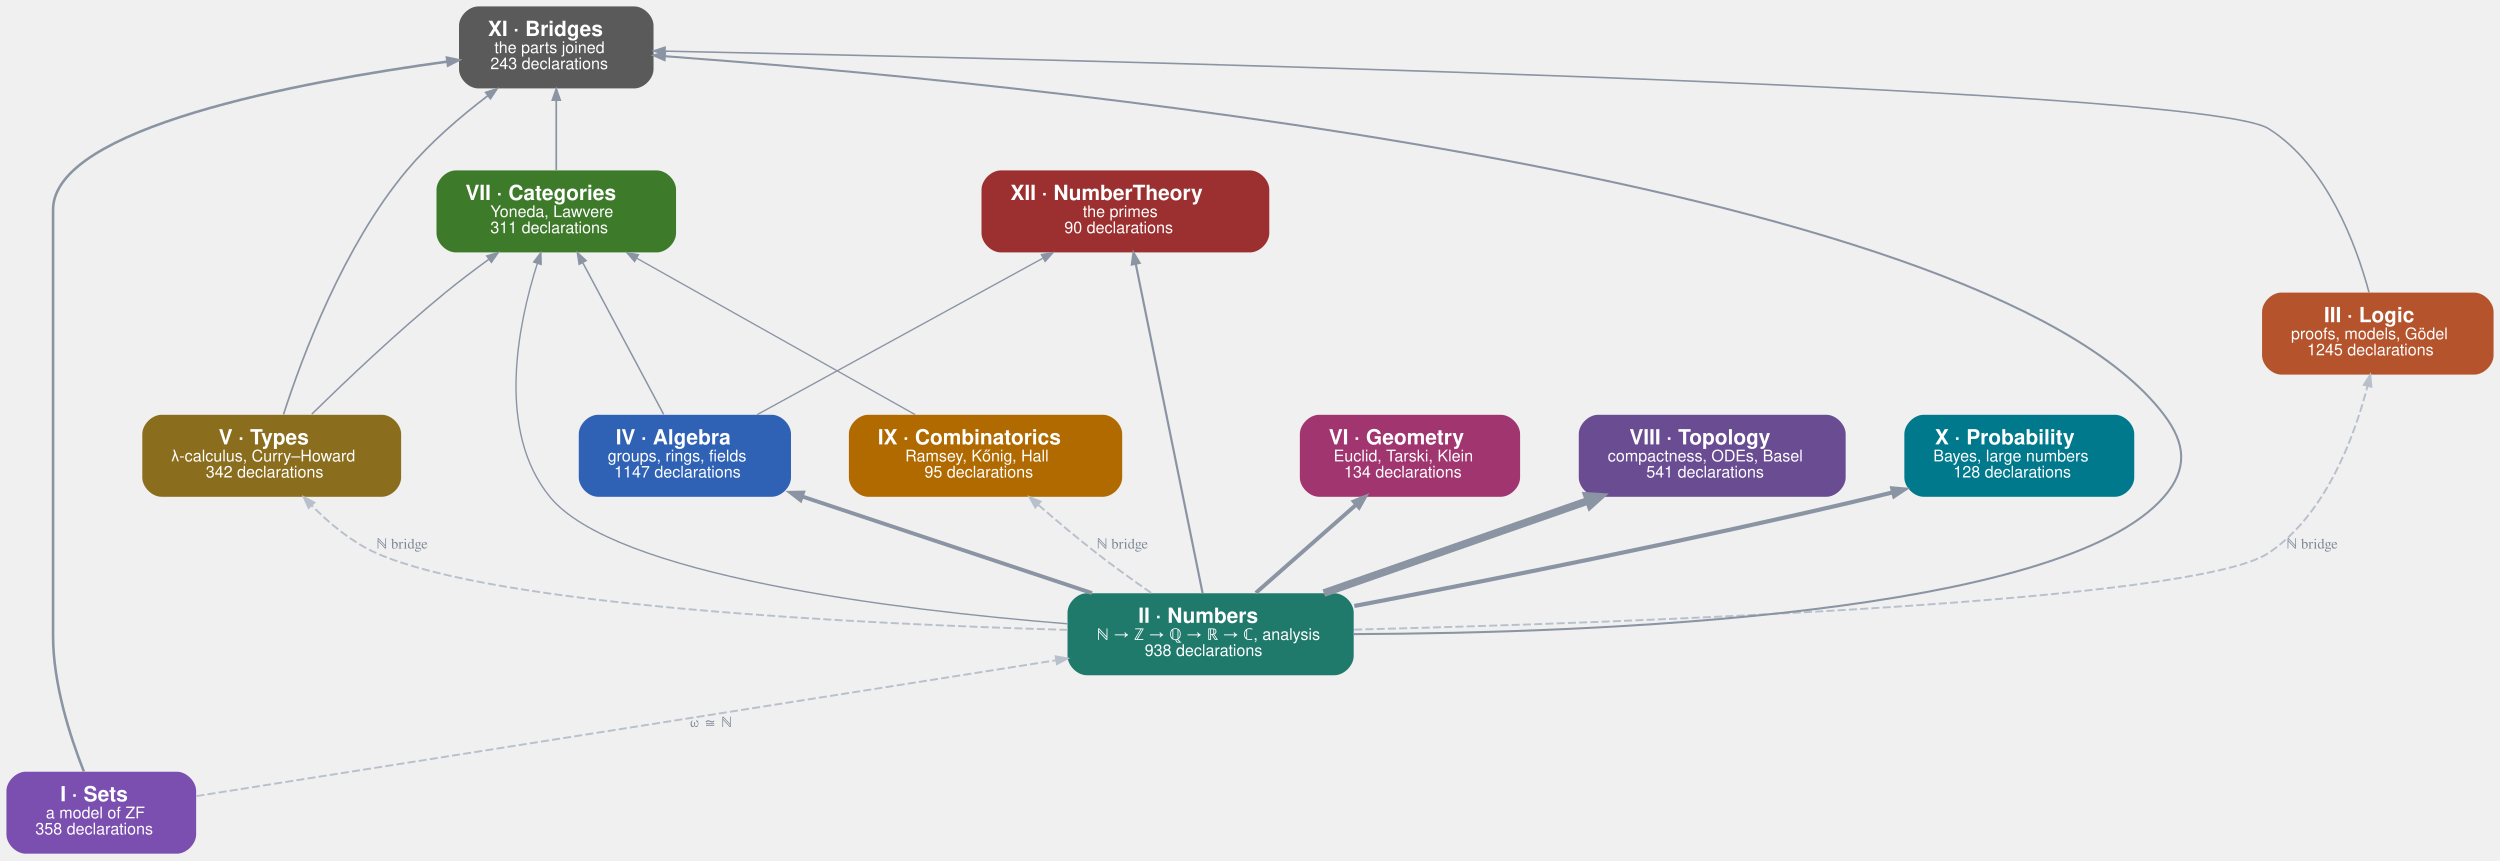
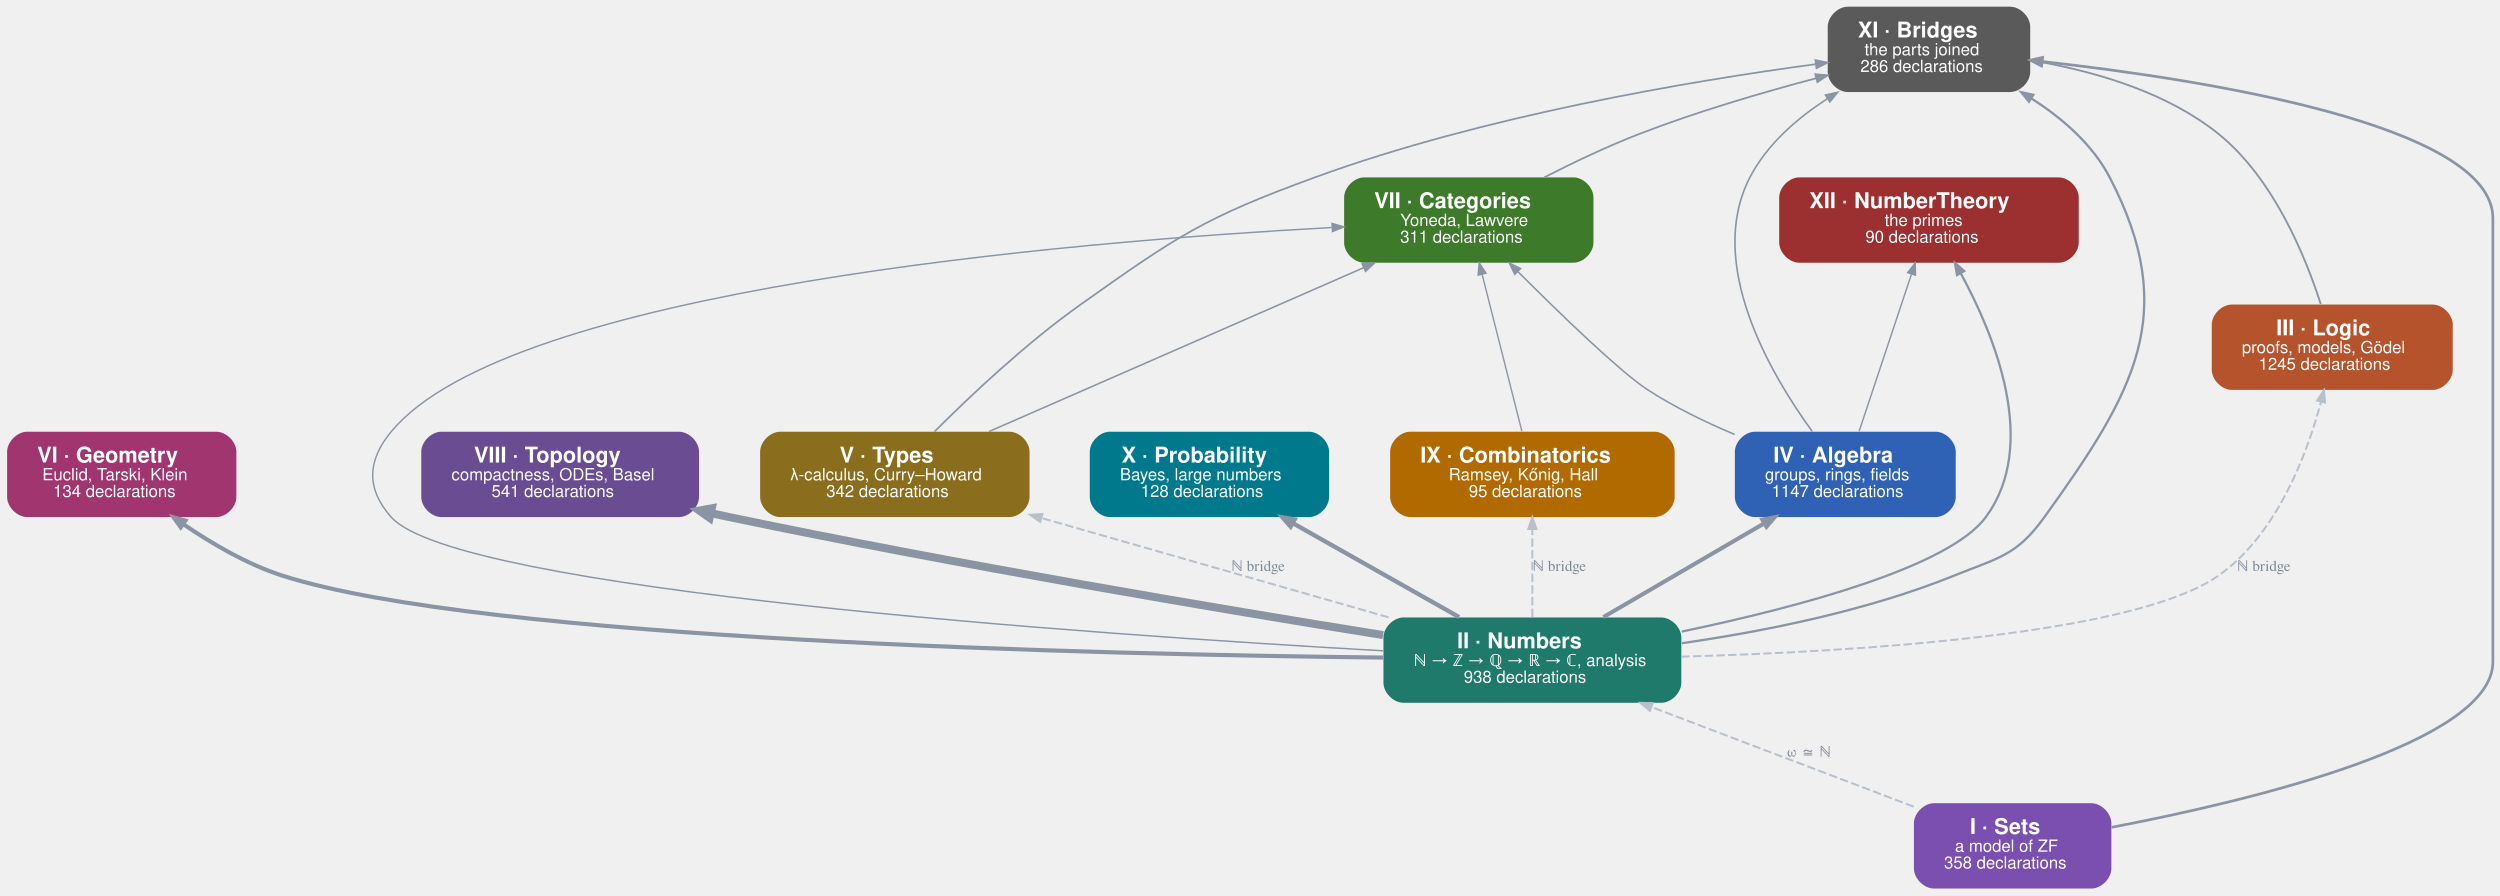
- <svg xmlns="http://www.w3.org/2000/svg" xmlns:xlink="http://www.w3.org/1999/xlink" width="1555pt" height="535pt" viewBox="0.00 0.00 1555.00 535.00">
+ <svg xmlns="http://www.w3.org/2000/svg" xmlns:xlink="http://www.w3.org/1999/xlink" width="1494pt" height="535pt" viewBox="0.00 0.00 1493.50 535.00">
  <g id="graph0" class="graph" transform="scale(1 1) rotate(0) translate(4 531)">
    <g id="node1" class="node">
-       <path fill="#7b4fb0" stroke="black" stroke-width="0" d="M106,-51C106,-51 12,-51 12,-51 6,-51 0,-45 0,-39 0,-39 0,-12 0,-12 0,-6 6,0 12,0 12,0 106,0 106,0 112,0 118,-6 118,-12 118,-12 118,-39 118,-39 118,-45 112,-51 106,-51" />
-       <text text-anchor="start" x="33.5" y="-32.6" font-family="Helvetica,sans-Serif" font-weight="bold" font-size="13.00" fill="white">I · Sets</text>
-       <text text-anchor="start" x="24.5" y="-22" font-family="Helvetica,sans-Serif" font-size="10.00" fill="white">a model of ZF</text>
-       <text text-anchor="start" x="18" y="-12" font-family="Helvetica,sans-Serif" font-size="10.00" fill="white">358 declarations</text>
+       <path fill="#7b4fb0" stroke="black" stroke-width="0" d="M1245.5,-51C1245.5,-51 1151.5,-51 1151.5,-51 1145.5,-51 1139.5,-45 1139.5,-39 1139.5,-39 1139.5,-12 1139.5,-12 1139.5,-6 1145.5,0 1151.5,0 1151.5,0 1245.5,0 1245.5,0 1251.5,0 1257.5,-6 1257.5,-12 1257.5,-12 1257.5,-39 1257.5,-39 1257.5,-45 1251.5,-51 1245.5,-51" />
+       <text text-anchor="start" x="1173" y="-32.6" font-family="Helvetica,sans-Serif" font-weight="bold" font-size="13.00" fill="white">I · Sets</text>
+       <text text-anchor="start" x="1164" y="-22" font-family="Helvetica,sans-Serif" font-size="10.00" fill="white">a model of ZF</text>
+       <text text-anchor="start" x="1157.5" y="-12" font-family="Helvetica,sans-Serif" font-size="10.00" fill="white">358 declarations</text>
    </g>
    <g id="node2" class="node">
-       <path fill="#1f7a6c" stroke="black" stroke-width="0" d="M826,-162C826,-162 672,-162 672,-162 666,-162 660,-156 660,-150 660,-150 660,-123 660,-123 660,-117 666,-111 672,-111 672,-111 826,-111 826,-111 832,-111 838,-117 838,-123 838,-123 838,-150 838,-150 838,-156 832,-162 826,-162" />
-       <text text-anchor="start" x="704" y="-143.6" font-family="Helvetica,sans-Serif" font-weight="bold" font-size="13.00" fill="white">II · Numbers</text>
-       <text text-anchor="start" x="678" y="-133" font-family="Helvetica,sans-Serif" font-size="10.00" fill="white">ℕ → ℤ → ℚ → ℝ → ℂ, analysis</text>
-       <text text-anchor="start" x="708" y="-123" font-family="Helvetica,sans-Serif" font-size="10.00" fill="white">938 declarations</text>
-     </g>
-     <g id="edge16" class="edge">
-       <path fill="none" stroke="#b8c0cc" stroke-width="1.2" stroke-dasharray="5,2" d="M118.13,-35.84C237.37,-54.68 507.65,-97.37 652.71,-120.29" />
-       <polygon fill="#b8c0cc" stroke="#b8c0cc" stroke-width="1.2" points="652.65,-122.76 659.95,-121.43 653.41,-117.92 652.65,-122.76" />
-       <text text-anchor="start" x="425" y="-78.8" font-family="Times,serif" font-size="9.00" fill="#7d8796">ω ≅ ℕ</text>
+       <path fill="#1f7a6c" stroke="black" stroke-width="0" d="M988.5,-162C988.5,-162 834.5,-162 834.5,-162 828.5,-162 822.5,-156 822.5,-150 822.5,-150 822.5,-123 822.5,-123 822.5,-117 828.5,-111 834.5,-111 834.5,-111 988.5,-111 988.5,-111 994.5,-111 1000.5,-117 1000.5,-123 1000.5,-123 1000.5,-150 1000.5,-150 1000.5,-156 994.5,-162 988.5,-162" />
+       <text text-anchor="start" x="866.5" y="-143.6" font-family="Helvetica,sans-Serif" font-weight="bold" font-size="13.00" fill="white">II · Numbers</text>
+       <text text-anchor="start" x="840.5" y="-133" font-family="Helvetica,sans-Serif" font-size="10.00" fill="white">ℕ → ℤ → ℚ → ℝ → ℂ, analysis</text>
+       <text text-anchor="start" x="870.5" y="-123" font-family="Helvetica,sans-Serif" font-size="10.00" fill="white">938 declarations</text>
+     </g>
+     <g id="edge17" class="edge">
+       <path fill="none" stroke="#b8c0cc" stroke-width="1.2" stroke-dasharray="5,2" d="M1139.38,-48.95C1093.93,-66.21 1030.97,-90.13 982.74,-108.44" />
+       <polygon fill="#b8c0cc" stroke="#b8c0cc" stroke-width="1.2" points="981.71,-106.21 976.04,-110.99 983.45,-110.79 981.71,-106.21" />
+       <text text-anchor="start" x="1063.5" y="-78.8" font-family="Times,serif" font-size="9.00" fill="#7d8796">ω ≅ ℕ</text>
    </g>
    <g id="node11" class="node">
-       <path fill="#5a5a5a" stroke="black" stroke-width="0" d="M390.5,-527C390.5,-527 293.5,-527 293.5,-527 287.5,-527 281.5,-521 281.5,-515 281.5,-515 281.5,-488 281.5,-488 281.5,-482 287.5,-476 293.5,-476 293.5,-476 390.5,-476 390.5,-476 396.5,-476 402.5,-482 402.5,-488 402.5,-488 402.5,-515 402.5,-515 402.5,-521 396.5,-527 390.5,-527" />
-       <text text-anchor="start" x="299.5" y="-508.6" font-family="Helvetica,sans-Serif" font-weight="bold" font-size="13.00" fill="white">XI · Bridges</text>
-       <text text-anchor="start" x="303.5" y="-498" font-family="Helvetica,sans-Serif" font-size="10.00" fill="white">the parts joined</text>
-       <text text-anchor="start" x="301" y="-488" font-family="Helvetica,sans-Serif" font-size="10.00" fill="white">243 declarations</text>
+       <path fill="#5a5a5a" stroke="black" stroke-width="0" d="M1197,-527C1197,-527 1100,-527 1100,-527 1094,-527 1088,-521 1088,-515 1088,-515 1088,-488 1088,-488 1088,-482 1094,-476 1100,-476 1100,-476 1197,-476 1197,-476 1203,-476 1209,-482 1209,-488 1209,-488 1209,-515 1209,-515 1209,-521 1203,-527 1197,-527" />
+       <text text-anchor="start" x="1106" y="-508.6" font-family="Helvetica,sans-Serif" font-weight="bold" font-size="13.00" fill="white">XI · Bridges</text>
+       <text text-anchor="start" x="1110" y="-498" font-family="Helvetica,sans-Serif" font-size="10.00" fill="white">the parts joined</text>
+       <text text-anchor="start" x="1107.5" y="-488" font-family="Helvetica,sans-Serif" font-size="10.00" fill="white">286 declarations</text>
+     </g>
+     <g id="edge14" class="edge">
+       <g id="a_edge14">
+         <a xlink:title="796 uses of Sets in Bridges">
+           <path fill="none" stroke="#8a94a3" stroke-width="1.63" d="M1257.62,-36.6C1341.63,-52.65 1485.5,-87.2 1485.5,-135.5 1485.5,-135.5 1485.5,-135.5 1485.5,-400.5 1485.5,-456.09 1314.81,-483.21 1216.39,-494.22" />
+           <polygon fill="#8a94a3" stroke="#8a94a3" stroke-width="1.63" points="1215.83,-491.82 1209.14,-495.02 1216.36,-496.69 1215.83,-491.82" />
+         </a>
+       </g>
+     </g>
+     <g id="node3" class="node">
+       <path fill="#b5532c" stroke="black" stroke-width="0" d="M1449.5,-349C1449.5,-349 1329.5,-349 1329.5,-349 1323.5,-349 1317.5,-343 1317.5,-337 1317.5,-337 1317.5,-310 1317.5,-310 1317.5,-304 1323.5,-298 1329.5,-298 1329.5,-298 1449.5,-298 1449.5,-298 1455.5,-298 1461.5,-304 1461.5,-310 1461.5,-310 1461.5,-337 1461.5,-337 1461.5,-343 1455.5,-349 1449.5,-349" />
+       <text text-anchor="start" x="1356" y="-330.6" font-family="Helvetica,sans-Serif" font-weight="bold" font-size="13.00" fill="white">III · Logic</text>
+       <text text-anchor="start" x="1335.5" y="-320" font-family="Helvetica,sans-Serif" font-size="10.00" fill="white">proofs, models, Gödel</text>
+       <text text-anchor="start" x="1345.5" y="-310" font-family="Helvetica,sans-Serif" font-size="10.00" fill="white">1245 declarations</text>
+     </g>
+     <g id="edge18" class="edge">
+       <path fill="none" stroke="#b8c0cc" stroke-width="1.2" stroke-dasharray="5,2" d="M1000.5,-138.58C1105.27,-141.5 1271.36,-151.74 1321.5,-187 1356.33,-211.49 1374.29,-259.14 1382.8,-290.89" />
+       <polygon fill="#b8c0cc" stroke="#b8c0cc" stroke-width="1.2" points="1380.46,-291.63 1384.57,-297.81 1385.21,-290.42 1380.46,-291.63" />
+       <text text-anchor="start" x="1332.5" y="-189.8" font-family="Times,serif" font-size="9.00" fill="#7d8796">ℕ bridge</text>
+     </g>
+     <g id="node4" class="node">
+       <path fill="#2f62b5" stroke="black" stroke-width="0" d="M1152.5,-273C1152.5,-273 1044.5,-273 1044.5,-273 1038.5,-273 1032.5,-267 1032.5,-261 1032.5,-261 1032.5,-234 1032.5,-234 1032.5,-228 1038.5,-222 1044.5,-222 1044.5,-222 1152.5,-222 1152.5,-222 1158.5,-222 1164.5,-228 1164.5,-234 1164.5,-234 1164.5,-261 1164.5,-261 1164.5,-267 1158.5,-273 1152.5,-273" />
+       <text text-anchor="start" x="1055.5" y="-254.6" font-family="Helvetica,sans-Serif" font-weight="bold" font-size="13.00" fill="white">IV · Algebra</text>
+       <text text-anchor="start" x="1050.5" y="-244" font-family="Helvetica,sans-Serif" font-size="10.00" fill="white">groups, rings, fields</text>
+       <text text-anchor="start" x="1054.5" y="-234" font-family="Helvetica,sans-Serif" font-size="10.00" fill="white">1147 declarations</text>
+     </g>
+     <g id="edge7" class="edge">
+       <g id="a_edge7">
+         <a xlink:title="3114 uses of Numbers in Algebra">
+           <path fill="none" stroke="#8a94a3" stroke-width="2.45" d="M953.93,-162.23C982.5,-178.89 1020.25,-200.89 1050.01,-218.24" />
+           <polygon fill="#8a94a3" stroke="#8a94a3" stroke-width="2.45" points="1048.95,-220.46 1056.23,-221.86 1051.42,-216.22 1048.95,-220.46" />
+         </a>
+       </g>
+     </g>
+     <g id="node5" class="node">
+       <path fill="#8a6d1d" stroke="black" stroke-width="0" d="M599,-273C599,-273 462,-273 462,-273 456,-273 450,-267 450,-261 450,-261 450,-234 450,-234 450,-228 456,-222 462,-222 462,-222 599,-222 599,-222 605,-222 611,-228 611,-234 611,-234 611,-261 611,-261 611,-267 605,-273 599,-273" />
+       <text text-anchor="start" x="497.5" y="-254.6" font-family="Helvetica,sans-Serif" font-weight="bold" font-size="13.00" fill="white">V · Types</text>
+       <text text-anchor="start" x="468" y="-244" font-family="Helvetica,sans-Serif" font-size="10.00" fill="white">λ-calculus, Curry–Howard</text>
+       <text text-anchor="start" x="489.5" y="-234" font-family="Helvetica,sans-Serif" font-size="10.00" fill="white">342 declarations</text>
+     </g>
+     <g id="edge19" class="edge">
+       <path fill="none" stroke="#b8c0cc" stroke-width="1.2" stroke-dasharray="5,2" d="M825.52,-162.1C763.71,-179.78 680.63,-203.55 618.38,-221.36" />
+       <polygon fill="#b8c0cc" stroke="#b8c0cc" stroke-width="1.2" points="617.34,-219.11 611.28,-223.39 618.68,-223.82 617.34,-219.11" />
+       <text text-anchor="start" x="731.5" y="-189.8" font-family="Times,serif" font-size="9.00" fill="#7d8796">ℕ bridge</text>
+     </g>
+     <g id="node6" class="node">
+       <path fill="#a1356f" stroke="black" stroke-width="0" d="M125,-273C125,-273 12,-273 12,-273 6,-273 0,-267 0,-261 0,-261 0,-234 0,-234 0,-228 6,-222 12,-222 12,-222 125,-222 125,-222 131,-222 137,-228 137,-234 137,-234 137,-261 137,-261 137,-267 131,-273 125,-273" />
+       <text text-anchor="start" x="18" y="-254.6" font-family="Helvetica,sans-Serif" font-weight="bold" font-size="13.00" fill="white">VI · Geometry</text>
+       <text text-anchor="start" x="21" y="-244" font-family="Helvetica,sans-Serif" font-size="10.00" fill="white">Euclid, Tarski, Klein</text>
+       <text text-anchor="start" x="27.5" y="-234" font-family="Helvetica,sans-Serif" font-size="10.00" fill="white">134 declarations</text>
+     </g>
+     <g id="edge10" class="edge">
+       <g id="a_edge10">
+         <a xlink:title="3189 uses of Numbers in Geometry">
+           <path fill="none" stroke="#8a94a3" stroke-width="2.47" d="M822.4,-138.03C651.63,-139.91 284.54,-148.48 164.5,-187 143.55,-193.72 122.52,-205.99 105.5,-217.64" />
+           <polygon fill="#8a94a3" stroke="#8a94a3" stroke-width="2.47" points="103.76,-215.87 99.43,-221.89 106.57,-219.89 103.76,-215.87" />
+         </a>
+       </g>
+     </g>
+     <g id="node7" class="node">
+       <path fill="#3d7a2a" stroke="black" stroke-width="0" d="M936,-425C936,-425 811,-425 811,-425 805,-425 799,-419 799,-413 799,-413 799,-386 799,-386 799,-380 805,-374 811,-374 811,-374 936,-374 936,-374 942,-374 948,-380 948,-386 948,-386 948,-413 948,-413 948,-419 942,-425 936,-425" />
+       <text text-anchor="start" x="817" y="-406.6" font-family="Helvetica,sans-Serif" font-weight="bold" font-size="13.00" fill="white">VII · Categories</text>
+       <text text-anchor="start" x="832.5" y="-396" font-family="Helvetica,sans-Serif" font-size="10.00" fill="white">Yoneda, Lawvere</text>
+       <text text-anchor="start" x="832.5" y="-386" font-family="Helvetica,sans-Serif" font-size="10.00" fill="white">311 declarations</text>
+     </g>
+     <g id="edge9" class="edge">
+       <g id="a_edge9">
+         <a xlink:title="5 uses of Numbers in Categories">
+           <path fill="none" stroke="#8a94a3" stroke-width="0.87" d="M822.38,-142.07C646.46,-152 268.16,-178.25 229.5,-222 214.49,-238.98 215.09,-255.51 229.5,-273 299.87,-358.4 634.37,-386.46 791.55,-395.03" />
+           <polygon fill="#8a94a3" stroke="#8a94a3" stroke-width="0.87" points="791.77,-397.49 798.9,-395.42 792.04,-392.6 791.77,-397.49" />
+         </a>
+       </g>
+     </g>
+     <g id="node8" class="node">
+       <path fill="#6a4c93" stroke="black" stroke-width="0" d="M401.5,-273C401.5,-273 259.5,-273 259.5,-273 253.5,-273 247.5,-267 247.5,-261 247.5,-261 247.5,-234 247.5,-234 247.5,-228 253.5,-222 259.5,-222 259.5,-222 401.5,-222 401.5,-222 407.5,-222 413.5,-228 413.5,-234 413.5,-234 413.5,-261 413.5,-261 413.5,-267 407.5,-273 401.5,-273" />
+       <text text-anchor="start" x="279" y="-254.6" font-family="Helvetica,sans-Serif" font-weight="bold" font-size="13.00" fill="white">VIII · Topology</text>
+       <text text-anchor="start" x="265.5" y="-244" font-family="Helvetica,sans-Serif" font-size="10.00" fill="white">compactness, ODEs, Basel</text>
+       <text text-anchor="start" x="289.5" y="-234" font-family="Helvetica,sans-Serif" font-size="10.00" fill="white">541 declarations</text>
    </g>
    <g id="edge13" class="edge">
      <g id="a_edge13">
-         <a xlink:title="738 uses of Sets in Bridges">
-           <path fill="none" stroke="#8a94a3" stroke-width="1.6" d="M48.17,-51.08C39.58,-72.83 29,-105.67 29,-135.5 29,-135.5 29,-135.5 29,-400.5 29,-451.58 182.17,-480.13 274.21,-492.68" />
-           <polygon fill="#8a94a3" stroke="#8a94a3" stroke-width="1.6" points="274.02,-495.12 281.28,-493.62 274.67,-490.27 274.02,-495.12" />
-         </a>
-       </g>
-     </g>
-     <g id="node3" class="node">
-       <path fill="#b5532c" stroke="black" stroke-width="0" d="M1535,-349C1535,-349 1415,-349 1415,-349 1409,-349 1403,-343 1403,-337 1403,-337 1403,-310 1403,-310 1403,-304 1409,-298 1415,-298 1415,-298 1535,-298 1535,-298 1541,-298 1547,-304 1547,-310 1547,-310 1547,-337 1547,-337 1547,-343 1541,-349 1535,-349" />
-       <text text-anchor="start" x="1441.5" y="-330.6" font-family="Helvetica,sans-Serif" font-weight="bold" font-size="13.00" fill="white">III · Logic</text>
-       <text text-anchor="start" x="1421" y="-320" font-family="Helvetica,sans-Serif" font-size="10.00" fill="white">proofs, models, Gödel</text>
-       <text text-anchor="start" x="1431" y="-310" font-family="Helvetica,sans-Serif" font-size="10.00" fill="white">1245 declarations</text>
-     </g>
-     <g id="edge17" class="edge">
-       <path fill="none" stroke="#b8c0cc" stroke-width="1.2" stroke-dasharray="5,2" d="M838.29,-139.37C1007.22,-143.61 1360.87,-156.09 1407,-187 1442.47,-210.77 1460.29,-258.83 1468.59,-290.85" />
-       <polygon fill="#b8c0cc" stroke="#b8c0cc" stroke-width="1.2" points="1466.26,-291.61 1470.31,-297.82 1471.01,-290.44 1466.26,-291.61" />
-       <text text-anchor="start" x="1418" y="-189.8" font-family="Times,serif" font-size="9.00" fill="#7d8796">ℕ bridge</text>
-     </g>
-     <g id="node4" class="node">
-       <path fill="#2f62b5" stroke="black" stroke-width="0" d="M476,-273C476,-273 368,-273 368,-273 362,-273 356,-267 356,-261 356,-261 356,-234 356,-234 356,-228 362,-222 368,-222 368,-222 476,-222 476,-222 482,-222 488,-228 488,-234 488,-234 488,-261 488,-261 488,-267 482,-273 476,-273" />
-       <text text-anchor="start" x="379" y="-254.6" font-family="Helvetica,sans-Serif" font-weight="bold" font-size="13.00" fill="white">IV · Algebra</text>
-       <text text-anchor="start" x="374" y="-244" font-family="Helvetica,sans-Serif" font-size="10.00" fill="white">groups, rings, fields</text>
-       <text text-anchor="start" x="378" y="-234" font-family="Helvetica,sans-Serif" font-size="10.00" fill="white">1147 declarations</text>
+         <a xlink:title="18380 uses of Numbers in Topology">
+           <path fill="none" stroke="#8a94a3" stroke-width="4.8" d="M822.27,-151.46C725.64,-166.99 567.12,-193.64 431.5,-222 427.95,-222.74 424.33,-223.52 420.68,-224.32" />
+           <polygon fill="#8a94a3" stroke="#8a94a3" stroke-width="4.8" points="419.82,-221.5 413.63,-225.89 421.1,-227.24 419.82,-221.5" />
+         </a>
+       </g>
+     </g>
+     <g id="node9" class="node">
+       <path fill="#b06a00" stroke="black" stroke-width="0" d="M984.5,-273C984.5,-273 838.5,-273 838.5,-273 832.5,-273 826.5,-267 826.5,-261 826.5,-261 826.5,-234 826.5,-234 826.5,-228 832.5,-222 838.5,-222 838.5,-222 984.5,-222 984.5,-222 990.5,-222 996.5,-228 996.5,-234 996.5,-234 996.5,-261 996.5,-261 996.5,-267 990.5,-273 984.5,-273" />
+       <text text-anchor="start" x="844.5" y="-254.6" font-family="Helvetica,sans-Serif" font-weight="bold" font-size="13.00" fill="white">IX · Combinatorics</text>
+       <text text-anchor="start" x="861.5" y="-244" font-family="Helvetica,sans-Serif" font-size="10.00" fill="white">Ramsey, Kőnig, Hall</text>
+       <text text-anchor="start" x="873.5" y="-234" font-family="Helvetica,sans-Serif" font-size="10.00" fill="white">95 declarations</text>
+     </g>
+     <g id="edge20" class="edge">
+       <path fill="none" stroke="#b8c0cc" stroke-width="1.2" stroke-dasharray="5,2" d="M911.5,-162.23C911.5,-177.7 911.5,-197.79 911.5,-214.47" />
+       <polygon fill="#b8c0cc" stroke="#b8c0cc" stroke-width="1.2" points="909.05,-214.86 911.5,-221.86 913.95,-214.86 909.05,-214.86" />
+       <text text-anchor="start" x="911.5" y="-189.8" font-family="Times,serif" font-size="9.00" fill="#7d8796">ℕ bridge</text>
+     </g>
+     <g id="node10" class="node">
+       <path fill="#00798c" stroke="black" stroke-width="0" d="M778,-273C778,-273 659,-273 659,-273 653,-273 647,-267 647,-261 647,-261 647,-234 647,-234 647,-228 653,-222 659,-222 659,-222 778,-222 778,-222 784,-222 790,-228 790,-234 790,-234 790,-261 790,-261 790,-267 784,-273 778,-273" />
+       <text text-anchor="start" x="666" y="-254.6" font-family="Helvetica,sans-Serif" font-weight="bold" font-size="13.00" fill="white">X · Probability</text>
+       <text text-anchor="start" x="665" y="-244" font-family="Helvetica,sans-Serif" font-size="10.00" fill="white">Bayes, large numbers</text>
+       <text text-anchor="start" x="677.5" y="-234" font-family="Helvetica,sans-Serif" font-size="10.00" fill="white">128 declarations</text>
+     </g>
+     <g id="edge12" class="edge">
+       <g id="a_edge12">
+         <a xlink:title="3662 uses of Numbers in Probability">
+           <path fill="none" stroke="#8a94a3" stroke-width="2.59" d="M867.71,-162.23C838.22,-178.89 799.26,-200.89 768.54,-218.24" />
+           <polygon fill="#8a94a3" stroke="#8a94a3" stroke-width="2.59" points="767.01,-216.29 762.12,-221.86 769.42,-220.56 767.01,-216.29" />
+         </a>
+       </g>
+     </g>
+     <g id="edge8" class="edge">
+       <g id="a_edge8">
+         <a xlink:title="404 uses of Numbers in Bridges">
+           <path fill="none" stroke="#8a94a3" stroke-width="1.39" d="M1000.75,-146.61C1050.05,-153.7 1111.63,-166.01 1163.5,-187 1190.01,-197.73 1200.8,-198.78 1217.5,-222 1271.14,-296.59 1298.95,-343.52 1256.5,-425 1246.24,-444.69 1228.25,-460.3 1209.85,-472.09" />
+           <polygon fill="#8a94a3" stroke="#8a94a3" stroke-width="1.39" points="1208.28,-470.18 1203.61,-475.94 1210.85,-474.35 1208.28,-470.18" />
+         </a>
+       </g>
+     </g>
+     <g id="node12" class="node">
+       <path fill="#9c2f2f" stroke="black" stroke-width="0" d="M1226,-425C1226,-425 1071,-425 1071,-425 1065,-425 1059,-419 1059,-413 1059,-413 1059,-386 1059,-386 1059,-380 1065,-374 1071,-374 1071,-374 1226,-374 1226,-374 1232,-374 1238,-380 1238,-386 1238,-386 1238,-413 1238,-413 1238,-419 1232,-425 1226,-425" />
+       <text text-anchor="start" x="1077" y="-406.6" font-family="Helvetica,sans-Serif" font-weight="bold" font-size="13.00" fill="white">XII · NumberTheory</text>
+       <text text-anchor="start" x="1122" y="-396" font-family="Helvetica,sans-Serif" font-size="10.00" fill="white">the primes</text>
+       <text text-anchor="start" x="1110.5" y="-386" font-family="Helvetica,sans-Serif" font-size="10.00" fill="white">90 declarations</text>
+     </g>
+     <g id="edge11" class="edge">
+       <g id="a_edge11">
+         <a xlink:title="358 uses of Numbers in NumberTheory">
+           <path fill="none" stroke="#8a94a3" stroke-width="1.36" d="M1000.79,-153.58C1071.02,-168.25 1160.56,-192.18 1182.5,-222 1214.23,-265.13 1188.15,-329.73 1167.51,-367.64" />
+           <polygon fill="#8a94a3" stroke="#8a94a3" stroke-width="1.36" points="1165.26,-366.64 1163.99,-373.95 1169.54,-369.03 1165.26,-366.64" />
+         </a>
+       </g>
    </g>
    <g id="edge6" class="edge">
      <g id="a_edge6">
-         <a xlink:title="3114 uses of Numbers in Algebra">
-           <path fill="none" stroke="#8a94a3" stroke-width="2.45" d="M675.21,-162.1C621.28,-180.07 548.51,-204.33 494.82,-222.23" />
-           <polygon fill="#8a94a3" stroke="#8a94a3" stroke-width="2.45" points="493.9,-219.95 488.03,-224.49 495.45,-224.6 493.9,-219.95" />
-         </a>
-       </g>
-     </g>
-     <g id="node5" class="node">
-       <path fill="#8a6d1d" stroke="black" stroke-width="0" d="M233.5,-273C233.5,-273 96.5,-273 96.5,-273 90.5,-273 84.5,-267 84.5,-261 84.5,-261 84.5,-234 84.5,-234 84.5,-228 90.5,-222 96.5,-222 96.5,-222 233.5,-222 233.5,-222 239.5,-222 245.5,-228 245.5,-234 245.5,-234 245.5,-261 245.5,-261 245.5,-267 239.5,-273 233.5,-273" />
-       <text text-anchor="start" x="132" y="-254.6" font-family="Helvetica,sans-Serif" font-weight="bold" font-size="13.00" fill="white">V · Types</text>
-       <text text-anchor="start" x="102.5" y="-244" font-family="Helvetica,sans-Serif" font-size="10.00" fill="white">λ-calculus, Curry–Howard</text>
-       <text text-anchor="start" x="124" y="-234" font-family="Helvetica,sans-Serif" font-size="10.00" fill="white">342 declarations</text>
-     </g>
-     <g id="edge18" class="edge">
-       <path fill="none" stroke="#b8c0cc" stroke-width="1.2" stroke-dasharray="5,2" d="M659.94,-139.21C532.36,-142.81 304.7,-153.8 230,-187 214.85,-193.73 200.87,-205.43 189.79,-216.69" />
-       <polygon fill="#b8c0cc" stroke="#b8c0cc" stroke-width="1.2" points="187.97,-215.05 184.91,-221.8 191.52,-218.43 187.97,-215.05" />
-       <text text-anchor="start" x="230" y="-189.8" font-family="Times,serif" font-size="9.00" fill="#7d8796">ℕ bridge</text>
-     </g>
-     <g id="node6" class="node">
-       <path fill="#a1356f" stroke="black" stroke-width="0" d="M929.5,-273C929.5,-273 816.5,-273 816.5,-273 810.5,-273 804.5,-267 804.5,-261 804.5,-261 804.5,-234 804.5,-234 804.5,-228 810.5,-222 816.5,-222 816.5,-222 929.5,-222 929.5,-222 935.5,-222 941.5,-228 941.5,-234 941.5,-234 941.5,-261 941.5,-261 941.5,-267 935.5,-273 929.5,-273" />
-       <text text-anchor="start" x="822.5" y="-254.6" font-family="Helvetica,sans-Serif" font-weight="bold" font-size="13.00" fill="white">VI · Geometry</text>
-       <text text-anchor="start" x="825.5" y="-244" font-family="Helvetica,sans-Serif" font-size="10.00" fill="white">Euclid, Tarski, Klein</text>
-       <text text-anchor="start" x="832" y="-234" font-family="Helvetica,sans-Serif" font-size="10.00" fill="white">134 declarations</text>
-     </g>
-     <g id="edge9" class="edge">
-       <g id="a_edge9">
-         <a xlink:title="3189 uses of Numbers in Geometry">
-           <path fill="none" stroke="#8a94a3" stroke-width="2.47" d="M777.14,-162.23C795.69,-178.54 820.07,-199.97 839.6,-217.14" />
-           <polygon fill="#8a94a3" stroke="#8a94a3" stroke-width="2.47" points="838.1,-219.08 844.97,-221.86 841.33,-215.4 838.1,-219.08" />
-         </a>
-       </g>
-     </g>
-     <g id="node7" class="node">
-       <path fill="#3d7a2a" stroke="black" stroke-width="0" d="M404.5,-425C404.5,-425 279.5,-425 279.5,-425 273.5,-425 267.5,-419 267.5,-413 267.5,-413 267.5,-386 267.5,-386 267.5,-380 273.5,-374 279.5,-374 279.5,-374 404.5,-374 404.5,-374 410.5,-374 416.5,-380 416.5,-386 416.5,-386 416.5,-413 416.5,-413 416.5,-419 410.5,-425 404.5,-425" />
-       <text text-anchor="start" x="285.5" y="-406.6" font-family="Helvetica,sans-Serif" font-weight="bold" font-size="13.00" fill="white">VII · Categories</text>
-       <text text-anchor="start" x="301" y="-396" font-family="Helvetica,sans-Serif" font-size="10.00" fill="white">Yoneda, Lawvere</text>
-       <text text-anchor="start" x="301" y="-386" font-family="Helvetica,sans-Serif" font-size="10.00" fill="white">311 declarations</text>
-     </g>
-     <g id="edge8" class="edge">
-       <g id="a_edge8">
-         <a xlink:title="5 uses of Numbers in Categories">
-           <path fill="none" stroke="#8a94a3" stroke-width="0.87" d="M659.96,-142.99C551.52,-151.74 377.82,-173.16 338,-222 304.72,-262.81 317.91,-328.34 330.19,-367.03" />
-           <polygon fill="#8a94a3" stroke="#8a94a3" stroke-width="0.87" points="327.94,-368.04 332.46,-373.93 332.6,-366.51 327.94,-368.04" />
-         </a>
-       </g>
-     </g>
-     <g id="node8" class="node">
-       <path fill="#6a4c93" stroke="black" stroke-width="0" d="M1132,-273C1132,-273 990,-273 990,-273 984,-273 978,-267 978,-261 978,-261 978,-234 978,-234 978,-228 984,-222 990,-222 990,-222 1132,-222 1132,-222 1138,-222 1144,-228 1144,-234 1144,-234 1144,-261 1144,-261 1144,-267 1138,-273 1132,-273" />
-       <text text-anchor="start" x="1009.5" y="-254.6" font-family="Helvetica,sans-Serif" font-weight="bold" font-size="13.00" fill="white">VIII · Topology</text>
-       <text text-anchor="start" x="996" y="-244" font-family="Helvetica,sans-Serif" font-size="10.00" fill="white">compactness, ODEs, Basel</text>
-       <text text-anchor="start" x="1020" y="-234" font-family="Helvetica,sans-Serif" font-size="10.00" fill="white">541 declarations</text>
-     </g>
-     <g id="edge12" class="edge">
-       <g id="a_edge12">
-         <a xlink:title="18380 uses of Numbers in Topology">
-           <path fill="none" stroke="#8a94a3" stroke-width="4.8" d="M819.41,-162.1C868.43,-179.22 933.78,-202.06 984.16,-219.65" />
-           <polygon fill="#8a94a3" stroke="#8a94a3" stroke-width="4.8" points="983.27,-222.46 990.85,-221.99 985.21,-216.91 983.27,-222.46" />
-         </a>
-       </g>
-     </g>
-     <g id="node9" class="node">
-       <path fill="#b06a00" stroke="black" stroke-width="0" d="M682,-273C682,-273 536,-273 536,-273 530,-273 524,-267 524,-261 524,-261 524,-234 524,-234 524,-228 530,-222 536,-222 536,-222 682,-222 682,-222 688,-222 694,-228 694,-234 694,-234 694,-261 694,-261 694,-267 688,-273 682,-273" />
-       <text text-anchor="start" x="542" y="-254.6" font-family="Helvetica,sans-Serif" font-weight="bold" font-size="13.00" fill="white">IX · Combinatorics</text>
-       <text text-anchor="start" x="559" y="-244" font-family="Helvetica,sans-Serif" font-size="10.00" fill="white">Ramsey, Kőnig, Hall</text>
-       <text text-anchor="start" x="571" y="-234" font-family="Helvetica,sans-Serif" font-size="10.00" fill="white">95 declarations</text>
-     </g>
-     <g id="edge19" class="edge">
-       <path fill="none" stroke="#b8c0cc" stroke-width="1.2" stroke-dasharray="5,2" d="M712,-162.23C700.89,-169.94 688.8,-178.61 678,-187 665.87,-196.42 653.01,-207.26 641.72,-217.08" />
-       <polygon fill="#b8c0cc" stroke="#b8c0cc" stroke-width="1.2" points="639.98,-215.35 636.32,-221.81 643.2,-219.04 639.98,-215.35" />
-       <text text-anchor="start" x="678" y="-189.8" font-family="Times,serif" font-size="9.00" fill="#7d8796">ℕ bridge</text>
-     </g>
-     <g id="node10" class="node">
-       <path fill="#00798c" stroke="black" stroke-width="0" d="M1311.5,-273C1311.5,-273 1192.5,-273 1192.5,-273 1186.5,-273 1180.5,-267 1180.5,-261 1180.5,-261 1180.5,-234 1180.5,-234 1180.5,-228 1186.5,-222 1192.5,-222 1192.5,-222 1311.5,-222 1311.5,-222 1317.5,-222 1323.5,-228 1323.5,-234 1323.5,-234 1323.5,-261 1323.5,-261 1323.5,-267 1317.5,-273 1311.5,-273" />
-       <text text-anchor="start" x="1199.5" y="-254.6" font-family="Helvetica,sans-Serif" font-weight="bold" font-size="13.00" fill="white">X · Probability</text>
-       <text text-anchor="start" x="1198.5" y="-244" font-family="Helvetica,sans-Serif" font-size="10.00" fill="white">Bayes, large numbers</text>
-       <text text-anchor="start" x="1211" y="-234" font-family="Helvetica,sans-Serif" font-size="10.00" fill="white">128 declarations</text>
-     </g>
-     <g id="edge11" class="edge">
-       <g id="a_edge11">
-         <a xlink:title="3662 uses of Numbers in Probability">
-           <path fill="none" stroke="#8a94a3" stroke-width="2.59" d="M838.39,-154.08C922.28,-170.04 1051.11,-195.59 1162,-222 1165.74,-222.89 1169.56,-223.83 1173.42,-224.79" />
-           <polygon fill="#8a94a3" stroke="#8a94a3" stroke-width="2.59" points="1173,-227.21 1180.38,-226.56 1174.2,-222.46 1173,-227.21" />
-         </a>
-       </g>
-     </g>
-     <g id="edge7" class="edge">
-       <g id="a_edge7">
-         <a xlink:title="267 uses of Numbers in Bridges">
-           <path fill="none" stroke="#8a94a3" stroke-width="1.28" d="M838.14,-136.59C987.39,-137.17 1277.85,-148.07 1342,-222 1356.85,-239.12 1355.68,-254.93 1342,-273 1227.96,-423.64 615.71,-480.87 409.69,-496.03" />
-           <polygon fill="#8a94a3" stroke="#8a94a3" stroke-width="1.28" points="409.34,-493.6 402.54,-496.56 409.7,-498.49 409.34,-493.6" />
-         </a>
-       </g>
-     </g>
-     <g id="node12" class="node">
-       <path fill="#9c2f2f" stroke="black" stroke-width="0" d="M773.5,-425C773.5,-425 618.5,-425 618.5,-425 612.5,-425 606.5,-419 606.5,-413 606.5,-413 606.5,-386 606.5,-386 606.5,-380 612.5,-374 618.5,-374 618.5,-374 773.5,-374 773.5,-374 779.5,-374 785.5,-380 785.5,-386 785.5,-386 785.5,-413 785.5,-413 785.5,-419 779.5,-425 773.5,-425" />
-       <text text-anchor="start" x="624.5" y="-406.6" font-family="Helvetica,sans-Serif" font-weight="bold" font-size="13.00" fill="white">XII · NumberTheory</text>
-       <text text-anchor="start" x="669.5" y="-396" font-family="Helvetica,sans-Serif" font-size="10.00" fill="white">the primes</text>
-       <text text-anchor="start" x="658" y="-386" font-family="Helvetica,sans-Serif" font-size="10.00" fill="white">90 declarations</text>
-     </g>
-     <g id="edge10" class="edge">
-       <g id="a_edge10">
-         <a xlink:title="358 uses of Numbers in NumberTheory">
-           <path fill="none" stroke="#8a94a3" stroke-width="1.36" d="M744.01,-162.05C734.37,-209.56 713.15,-314.02 702.45,-366.74" />
-           <polygon fill="#8a94a3" stroke="#8a94a3" stroke-width="1.36" points="700,-366.47 701.01,-373.82 704.81,-367.45 700,-366.47" />
+         <a xlink:title="115 uses of Logic in Bridges">
+           <path fill="none" stroke="#8a94a3" stroke-width="1.12" d="M1382.65,-349.24C1373.44,-377.9 1354.32,-424.57 1321.5,-451 1291.75,-474.97 1250.94,-487.33 1216.43,-493.71" />
+           <polygon fill="#8a94a3" stroke="#8a94a3" stroke-width="1.12" points="1215.64,-491.36 1209.16,-494.98 1216.48,-496.19 1215.64,-491.36" />
+         </a>
+       </g>
+     </g>
+     <g id="edge2" class="edge">
+       <g id="a_edge2">
+         <a xlink:title="23 uses of Algebra in Categories">
+           <path fill="none" stroke="#8a94a3" stroke-width="0.94" d="M1032.4,-271.36C1014.89,-278.71 996.43,-287.66 980.5,-298 963.97,-308.73 928.35,-343.19 902.74,-368.78" />
+           <polygon fill="#8a94a3" stroke="#8a94a3" stroke-width="0.94" points="900.97,-367.08 897.76,-373.77 904.44,-370.54 900.97,-367.08" />
+         </a>
+       </g>
+     </g>
+     <g id="edge1" class="edge">
+       <g id="a_edge1">
+         <a xlink:title="37 uses of Algebra in Bridges">
+           <path fill="none" stroke="#8a94a3" stroke-width="0.98" d="M1078.72,-273.2C1053.2,-308.29 1015.05,-373.97 1041.5,-425 1051.65,-444.59 1069.48,-460.17 1087.71,-471.97" />
+           <polygon fill="#8a94a3" stroke="#8a94a3" stroke-width="0.98" points="1086.66,-474.21 1093.89,-475.83 1089.25,-470.05 1086.66,-474.21" />
+         </a>
+       </g>
+     </g>
+     <g id="edge3" class="edge">
+       <g id="a_edge3">
+         <a xlink:title="3 uses of Algebra in NumberTheory">
+           <path fill="none" stroke="#8a94a3" stroke-width="0.85" d="M1106.76,-273.27C1115.32,-298.97 1128.74,-339.23 1138.04,-367.13" />
+           <polygon fill="#8a94a3" stroke="#8a94a3" stroke-width="0.85" points="1135.78,-368.08 1140.31,-373.94 1140.42,-366.53 1135.78,-368.08" />
+         </a>
+       </g>
+     </g>
+     <g id="edge16" class="edge">
+       <g id="a_edge16">
+         <a xlink:title="21 uses of Types in Categories">
+           <path fill="none" stroke="#8a94a3" stroke-width="0.94" d="M586.76,-273.1C648.31,-300.02 746.73,-343.06 810.74,-371.06" />
+           <polygon fill="#8a94a3" stroke="#8a94a3" stroke-width="0.94" points="809.82,-373.33 817.21,-373.89 811.78,-368.84 809.82,-373.33" />
+         </a>
+       </g>
+     </g>
+     <g id="edge15" class="edge">
+       <g id="a_edge15">
+         <a xlink:title="73 uses of Types in Bridges">
+           <path fill="none" stroke="#8a94a3" stroke-width="1.05" d="M554.19,-273.05C575.74,-294.6 609.05,-326 641.5,-349 699.26,-389.94 715,-400.72 781.5,-425 882.43,-461.85 1005.89,-482.58 1080.8,-492.65" />
+           <polygon fill="#8a94a3" stroke="#8a94a3" stroke-width="1.05" points="1080.63,-495.1 1087.9,-493.59 1081.28,-490.24 1080.63,-495.1" />
+         </a>
+       </g>
+     </g>
+     <g id="edge4" class="edge">
+       <g id="a_edge4">
+         <a xlink:title="82 uses of Categories in Bridges">
+           <path fill="none" stroke="#8a94a3" stroke-width="1.07" d="M918.66,-425.05C936.1,-433.95 956.43,-443.62 975.5,-451 1009.64,-464.21 1048.76,-475.7 1081.16,-484.27" />
+           <polygon fill="#8a94a3" stroke="#8a94a3" stroke-width="1.07" points="1080.58,-486.65 1087.97,-486.05 1081.82,-481.91 1080.58,-486.65" />
        </a>
      </g>
    </g>
    <g id="edge5" class="edge">
      <g id="a_edge5">
-         <a xlink:title="42 uses of Logic in Bridges">
-           <path fill="none" stroke="#8a94a3" stroke-width="0.99" d="M1469.56,-349.04C1461.51,-378.9 1443.29,-428.15 1407,-451 1364.78,-477.59 637.9,-494.51 409.86,-499.18" />
-           <polygon fill="#8a94a3" stroke="#8a94a3" stroke-width="0.99" points="409.56,-496.74 402.61,-499.33 409.66,-501.64 409.56,-496.74" />
-         </a>
-       </g>
-     </g>
-     <g id="edge1" class="edge">
-       <g id="a_edge1">
-         <a xlink:title="23 uses of Algebra in Categories">
-           <path fill="none" stroke="#8a94a3" stroke-width="0.94" d="M408.79,-273.27C395.03,-299.08 373.43,-339.57 358.54,-367.49" />
-           <polygon fill="#8a94a3" stroke="#8a94a3" stroke-width="0.94" points="356.23,-366.61 355.1,-373.94 360.55,-368.92 356.23,-366.61" />
-         </a>
-       </g>
-     </g>
-     <g id="edge2" class="edge">
-       <g id="a_edge2">
-         <a xlink:title="3 uses of Algebra in NumberTheory">
-           <path fill="none" stroke="#8a94a3" stroke-width="0.85" d="M466.94,-273.1C515.71,-299.8 593.46,-342.37 644.62,-370.37" />
-           <polygon fill="#8a94a3" stroke="#8a94a3" stroke-width="0.85" points="643.72,-372.67 651.04,-373.89 646.07,-368.37 643.72,-372.67" />
-         </a>
-       </g>
-     </g>
-     <g id="edge15" class="edge">
-       <g id="a_edge15">
-         <a xlink:title="21 uses of Types in Categories">
-           <path fill="none" stroke="#8a94a3" stroke-width="0.94" d="M189.92,-273.41C211.3,-294.35 243.27,-324.67 273,-349 281.52,-355.97 290.93,-363.08 300,-369.67" />
-           <polygon fill="#8a94a3" stroke="#8a94a3" stroke-width="0.94" points="298.78,-371.81 305.9,-373.91 301.65,-367.83 298.78,-371.81" />
-         </a>
-       </g>
-     </g>
-     <g id="edge14" class="edge">
-       <g id="a_edge14">
-         <a xlink:title="73 uses of Types in Bridges">
-           <path fill="none" stroke="#8a94a3" stroke-width="1.05" d="M172.35,-273.24C184.05,-309.55 209.69,-378.03 249,-425 263.51,-442.34 282.47,-458.56 299.48,-471.5" />
-           <polygon fill="#8a94a3" stroke="#8a94a3" stroke-width="1.05" points="298.09,-473.52 305.16,-475.76 301.03,-469.6 298.09,-473.52" />
-         </a>
-       </g>
-     </g>
-     <g id="edge3" class="edge">
-       <g id="a_edge3">
-         <a xlink:title="82 uses of Categories in Bridges">
-           <path fill="none" stroke="#8a94a3" stroke-width="1.07" d="M342,-425.22C342,-438.32 342,-454.56 342,-468.61" />
-           <polygon fill="#8a94a3" stroke="#8a94a3" stroke-width="1.07" points="339.55,-468.72 342,-475.72 344.45,-468.72 339.55,-468.72" />
-         </a>
-       </g>
-     </g>
-     <g id="edge4" class="edge">
-       <g id="a_edge4">
        <a xlink:title="1 uses of Combinatorics in Categories">
-           <path fill="none" stroke="#8a94a3" stroke-width="0.83" d="M565.21,-273.1C517.68,-299.8 441.92,-342.37 392.06,-370.37" />
-           <polygon fill="#8a94a3" stroke="#8a94a3" stroke-width="0.83" points="390.72,-368.32 385.81,-373.89 393.12,-372.59 390.72,-368.32" />
+           <path fill="none" stroke="#8a94a3" stroke-width="0.83" d="M905.23,-273.27C898.71,-298.97 888.52,-339.23 881.45,-367.13" />
+           <polygon fill="#8a94a3" stroke="#8a94a3" stroke-width="0.83" points="879.07,-366.56 879.72,-373.94 883.82,-367.76 879.07,-366.56" />
        </a>
      </g>
    </g>
  </g>
</svg>
